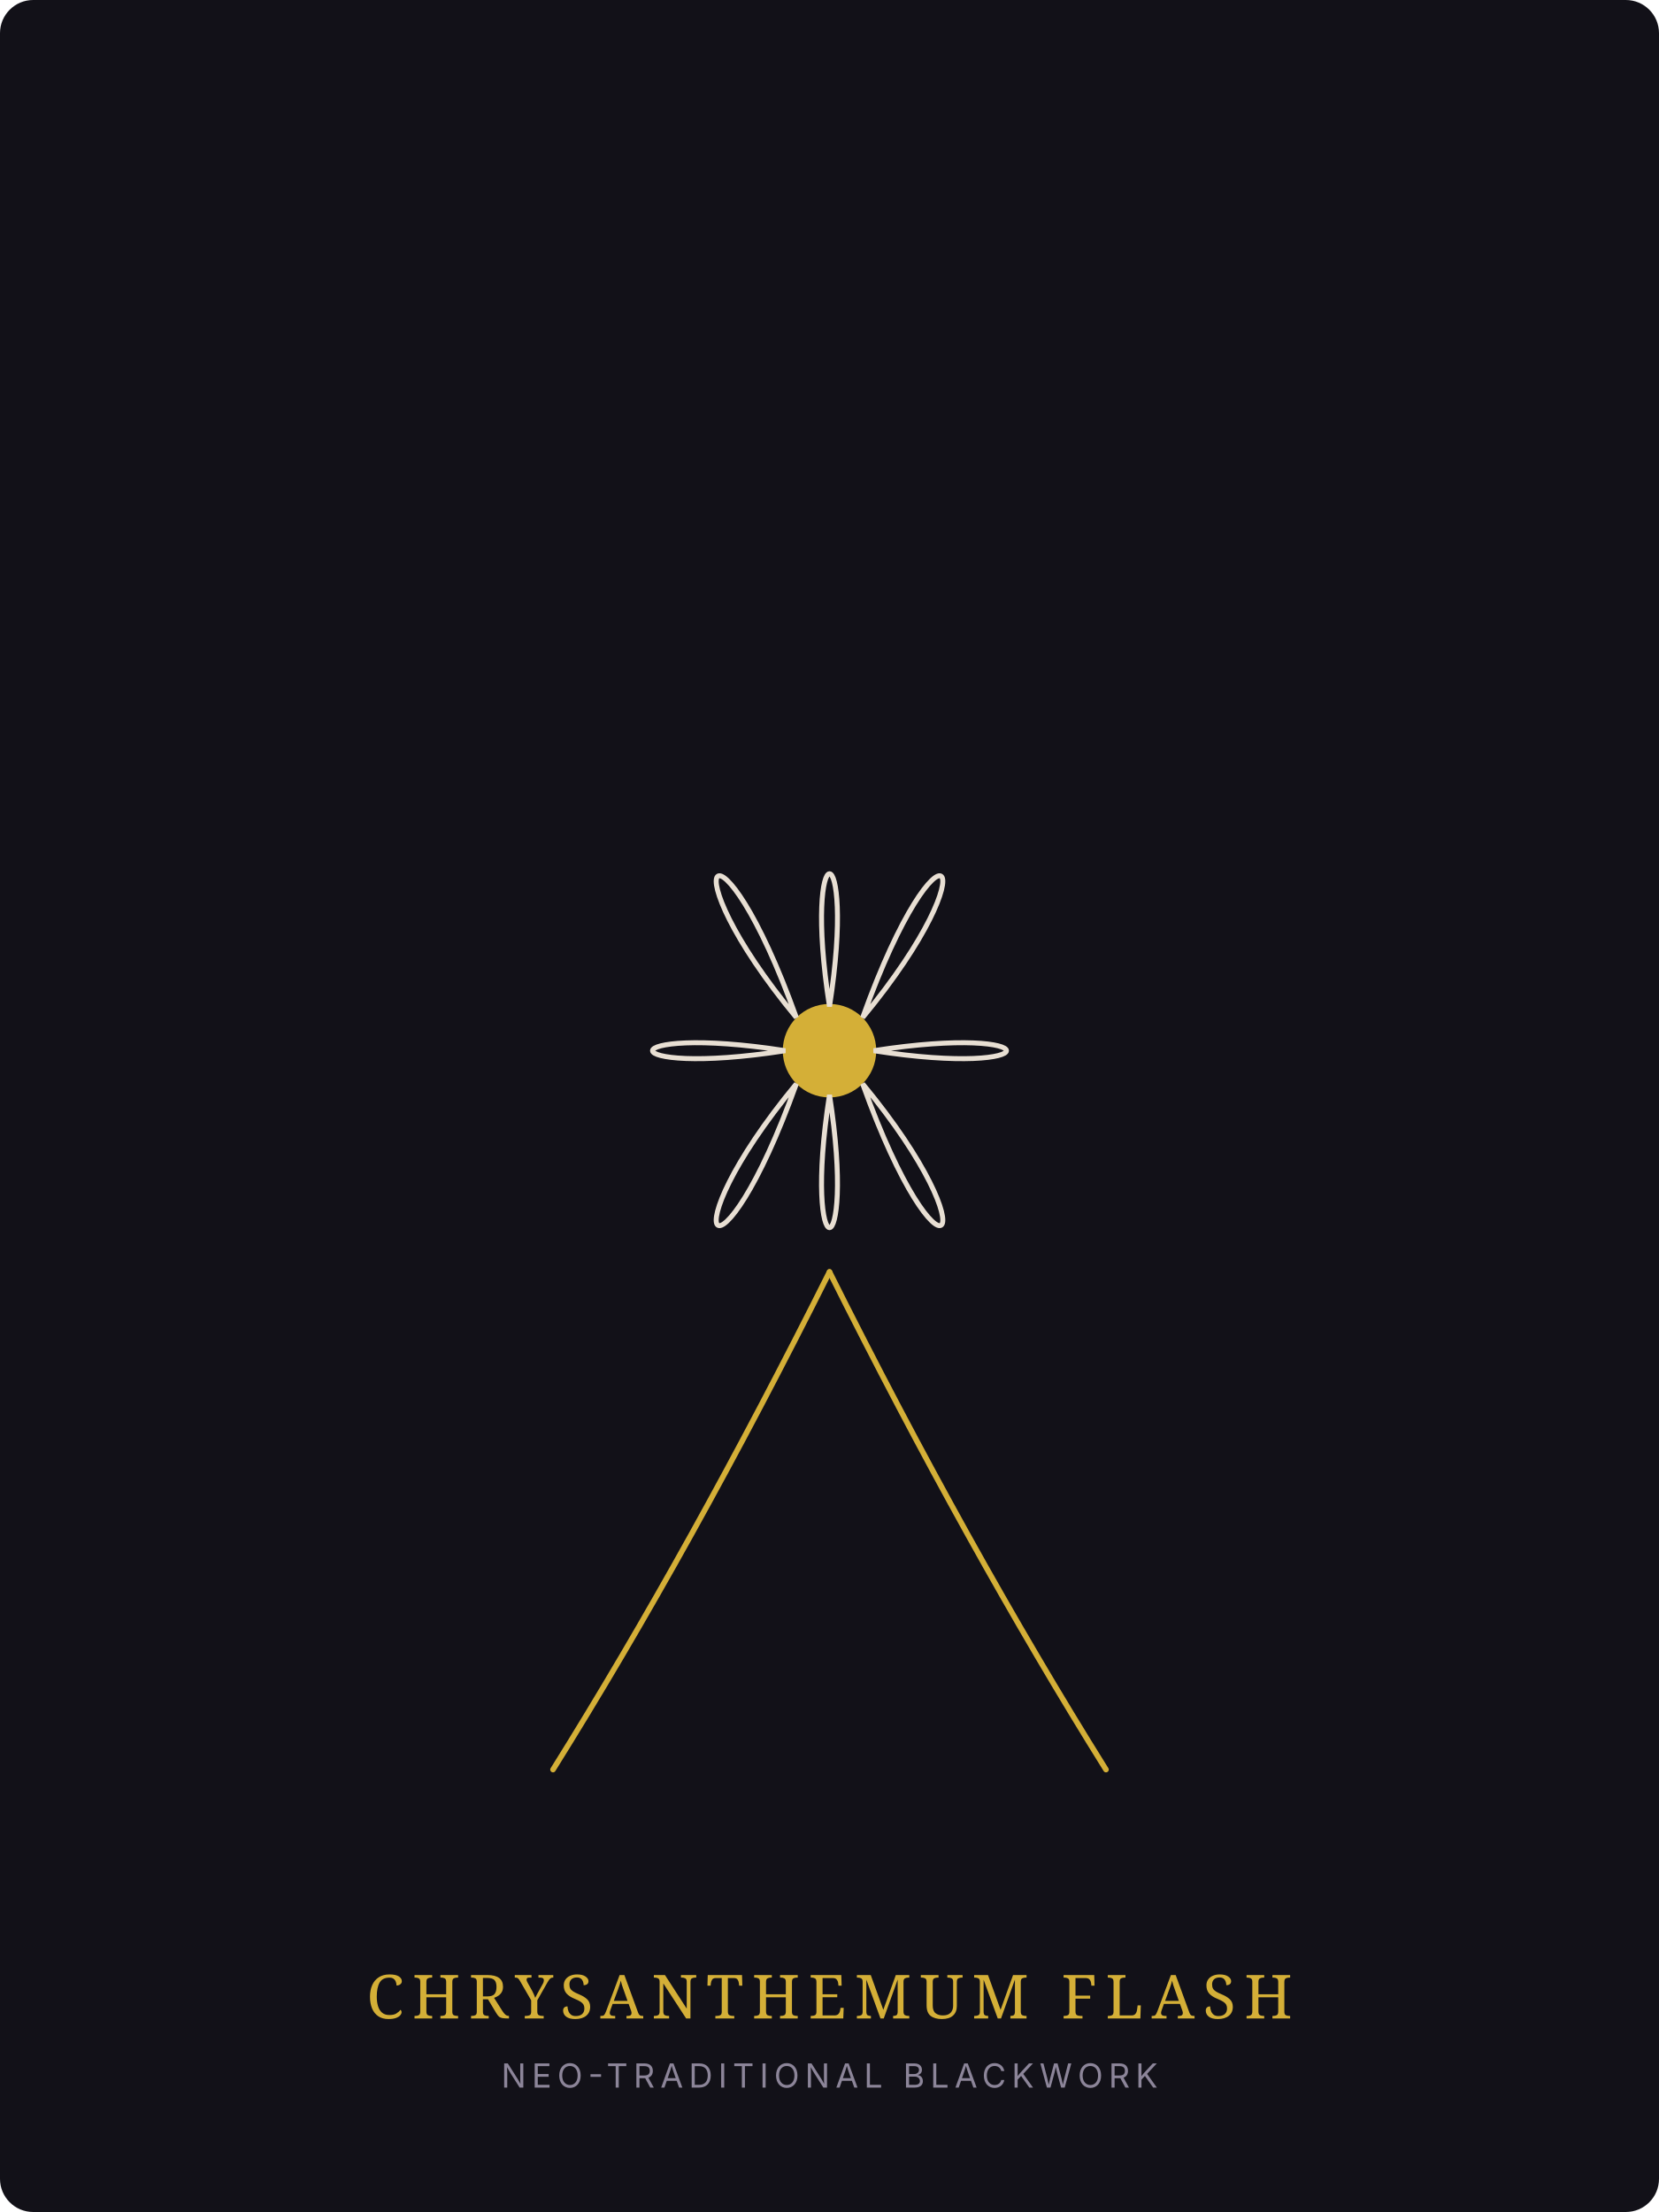
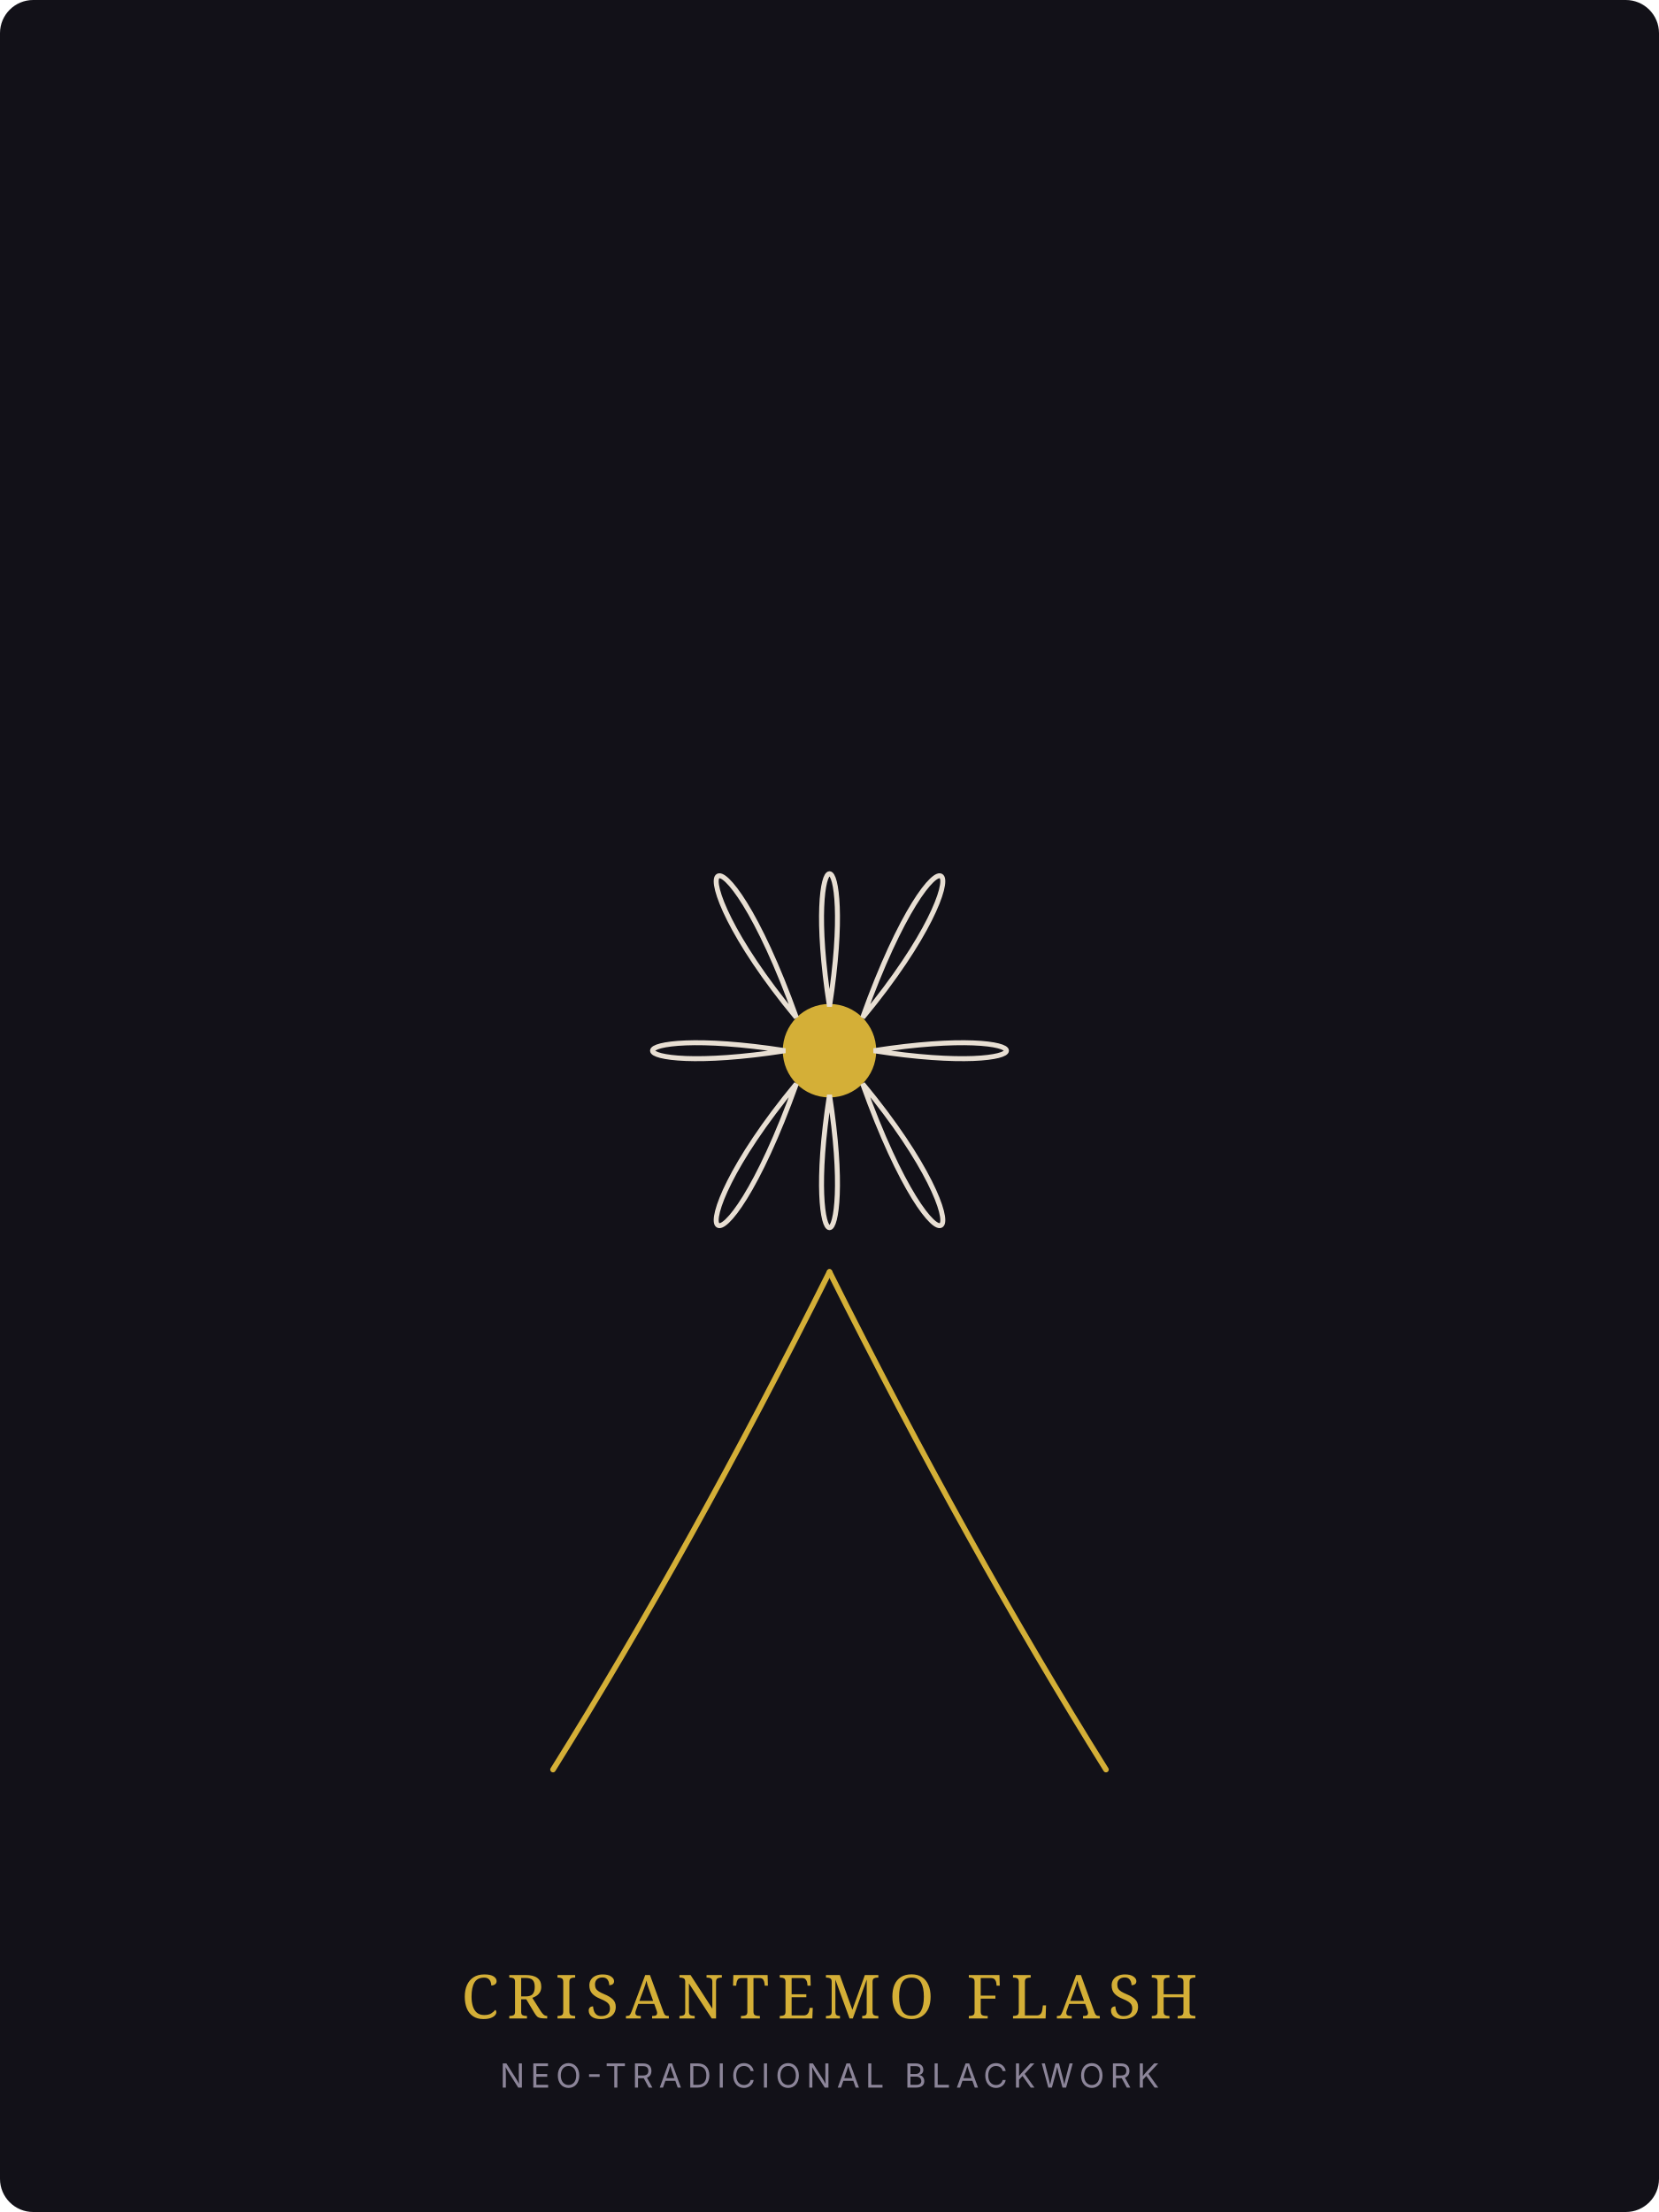
<svg xmlns="http://www.w3.org/2000/svg" viewBox="0 0 600 800" width="100%" height="100%">
  <rect width="600" height="800" rx="12" fill="#121118" />
  <g fill="none" stroke="#e8dfd3" stroke-width="1.8" stroke-linecap="round">
    <circle cx="300" cy="380" r="16" fill="#d4af37" stroke="#d4af37" />
    <path d="M 300,364 C 290,300 310,300 300,364 Z" />
    <path d="M 300,396 C 290,460 310,460 300,396 Z" />
    <path d="M 284,380 C 220,370 220,390 284,380 Z" />
    <path d="M 316,380 C 380,370 380,390 316,380 Z" />
    <path d="M 288,368 C 240,310 260,290 288,368 Z" />
    <path d="M 312,368 C 360,310 340,290 312,368 Z" />
    <path d="M 288,392 C 240,450 260,470 288,392 Z" />
    <path d="M 312,392 C 360,450 340,470 312,392 Z" />
    <path d="M 300,460 Q 250,560 200,640" stroke="#d4af37" stroke-width="2" />
    <path d="M 300,460 Q 350,560 400,640" stroke="#d4af37" stroke-width="2" />
  </g>
-   <text x="300" y="730" text-anchor="middle" font-family="'Cormorant Garamond', Georgia, serif" font-size="22" fill="#d4af37" letter-spacing="3">CHRYSANTHEMUM FLASH</text>
-   <text x="300" y="755" text-anchor="middle" font-family="'Inter', sans-serif" font-size="12" fill="#8c8599" letter-spacing="2">NEO-TRADITIONAL BLACKWORK</text>
+   <text x="300" y="730" text-anchor="middle" font-family="'Cormorant Garamond', Georgia, serif" font-size="22" fill="#d4af37" letter-spacing="3">CRISANTEMO FLASH</text>
+   <text x="300" y="755" text-anchor="middle" font-family="'Inter', sans-serif" font-size="12" fill="#8c8599" letter-spacing="2">NEO-TRADICIONAL BLACKWORK</text>
</svg>
